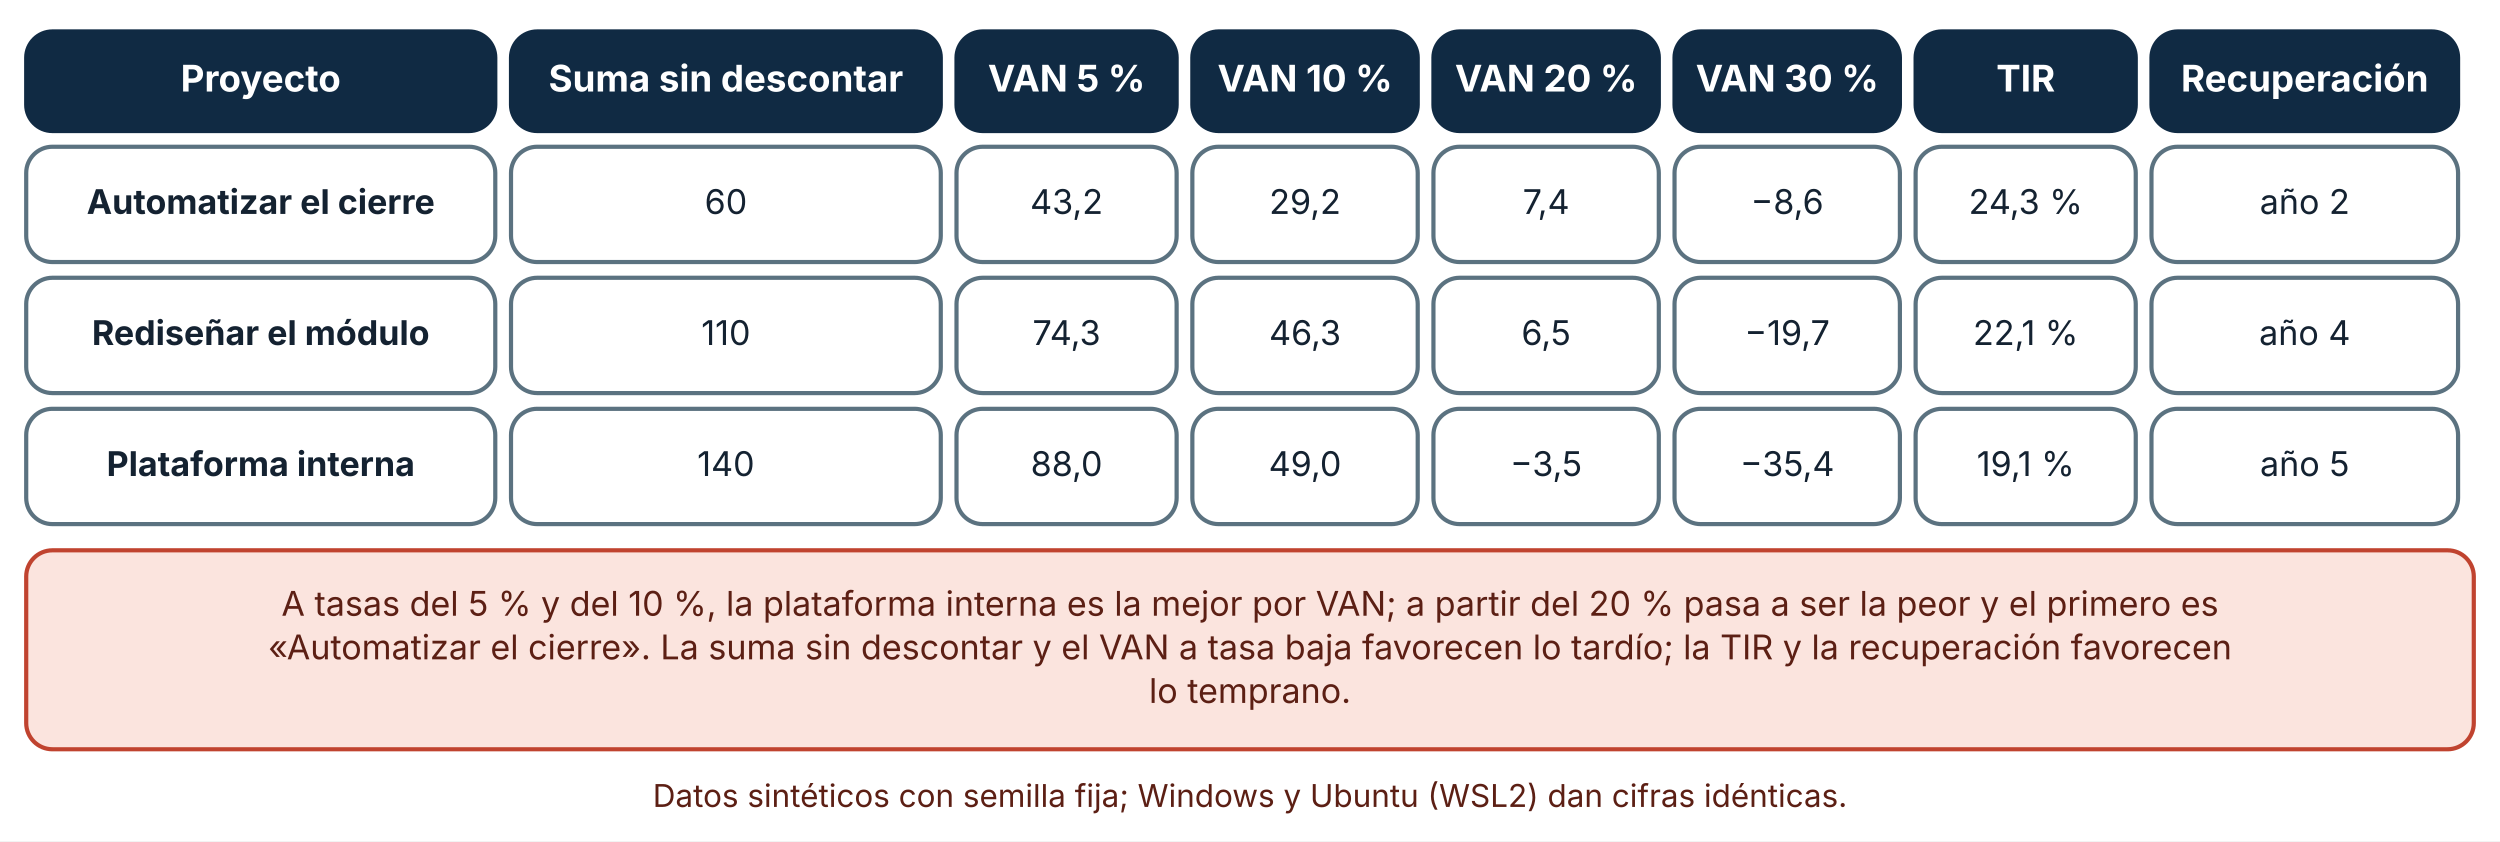
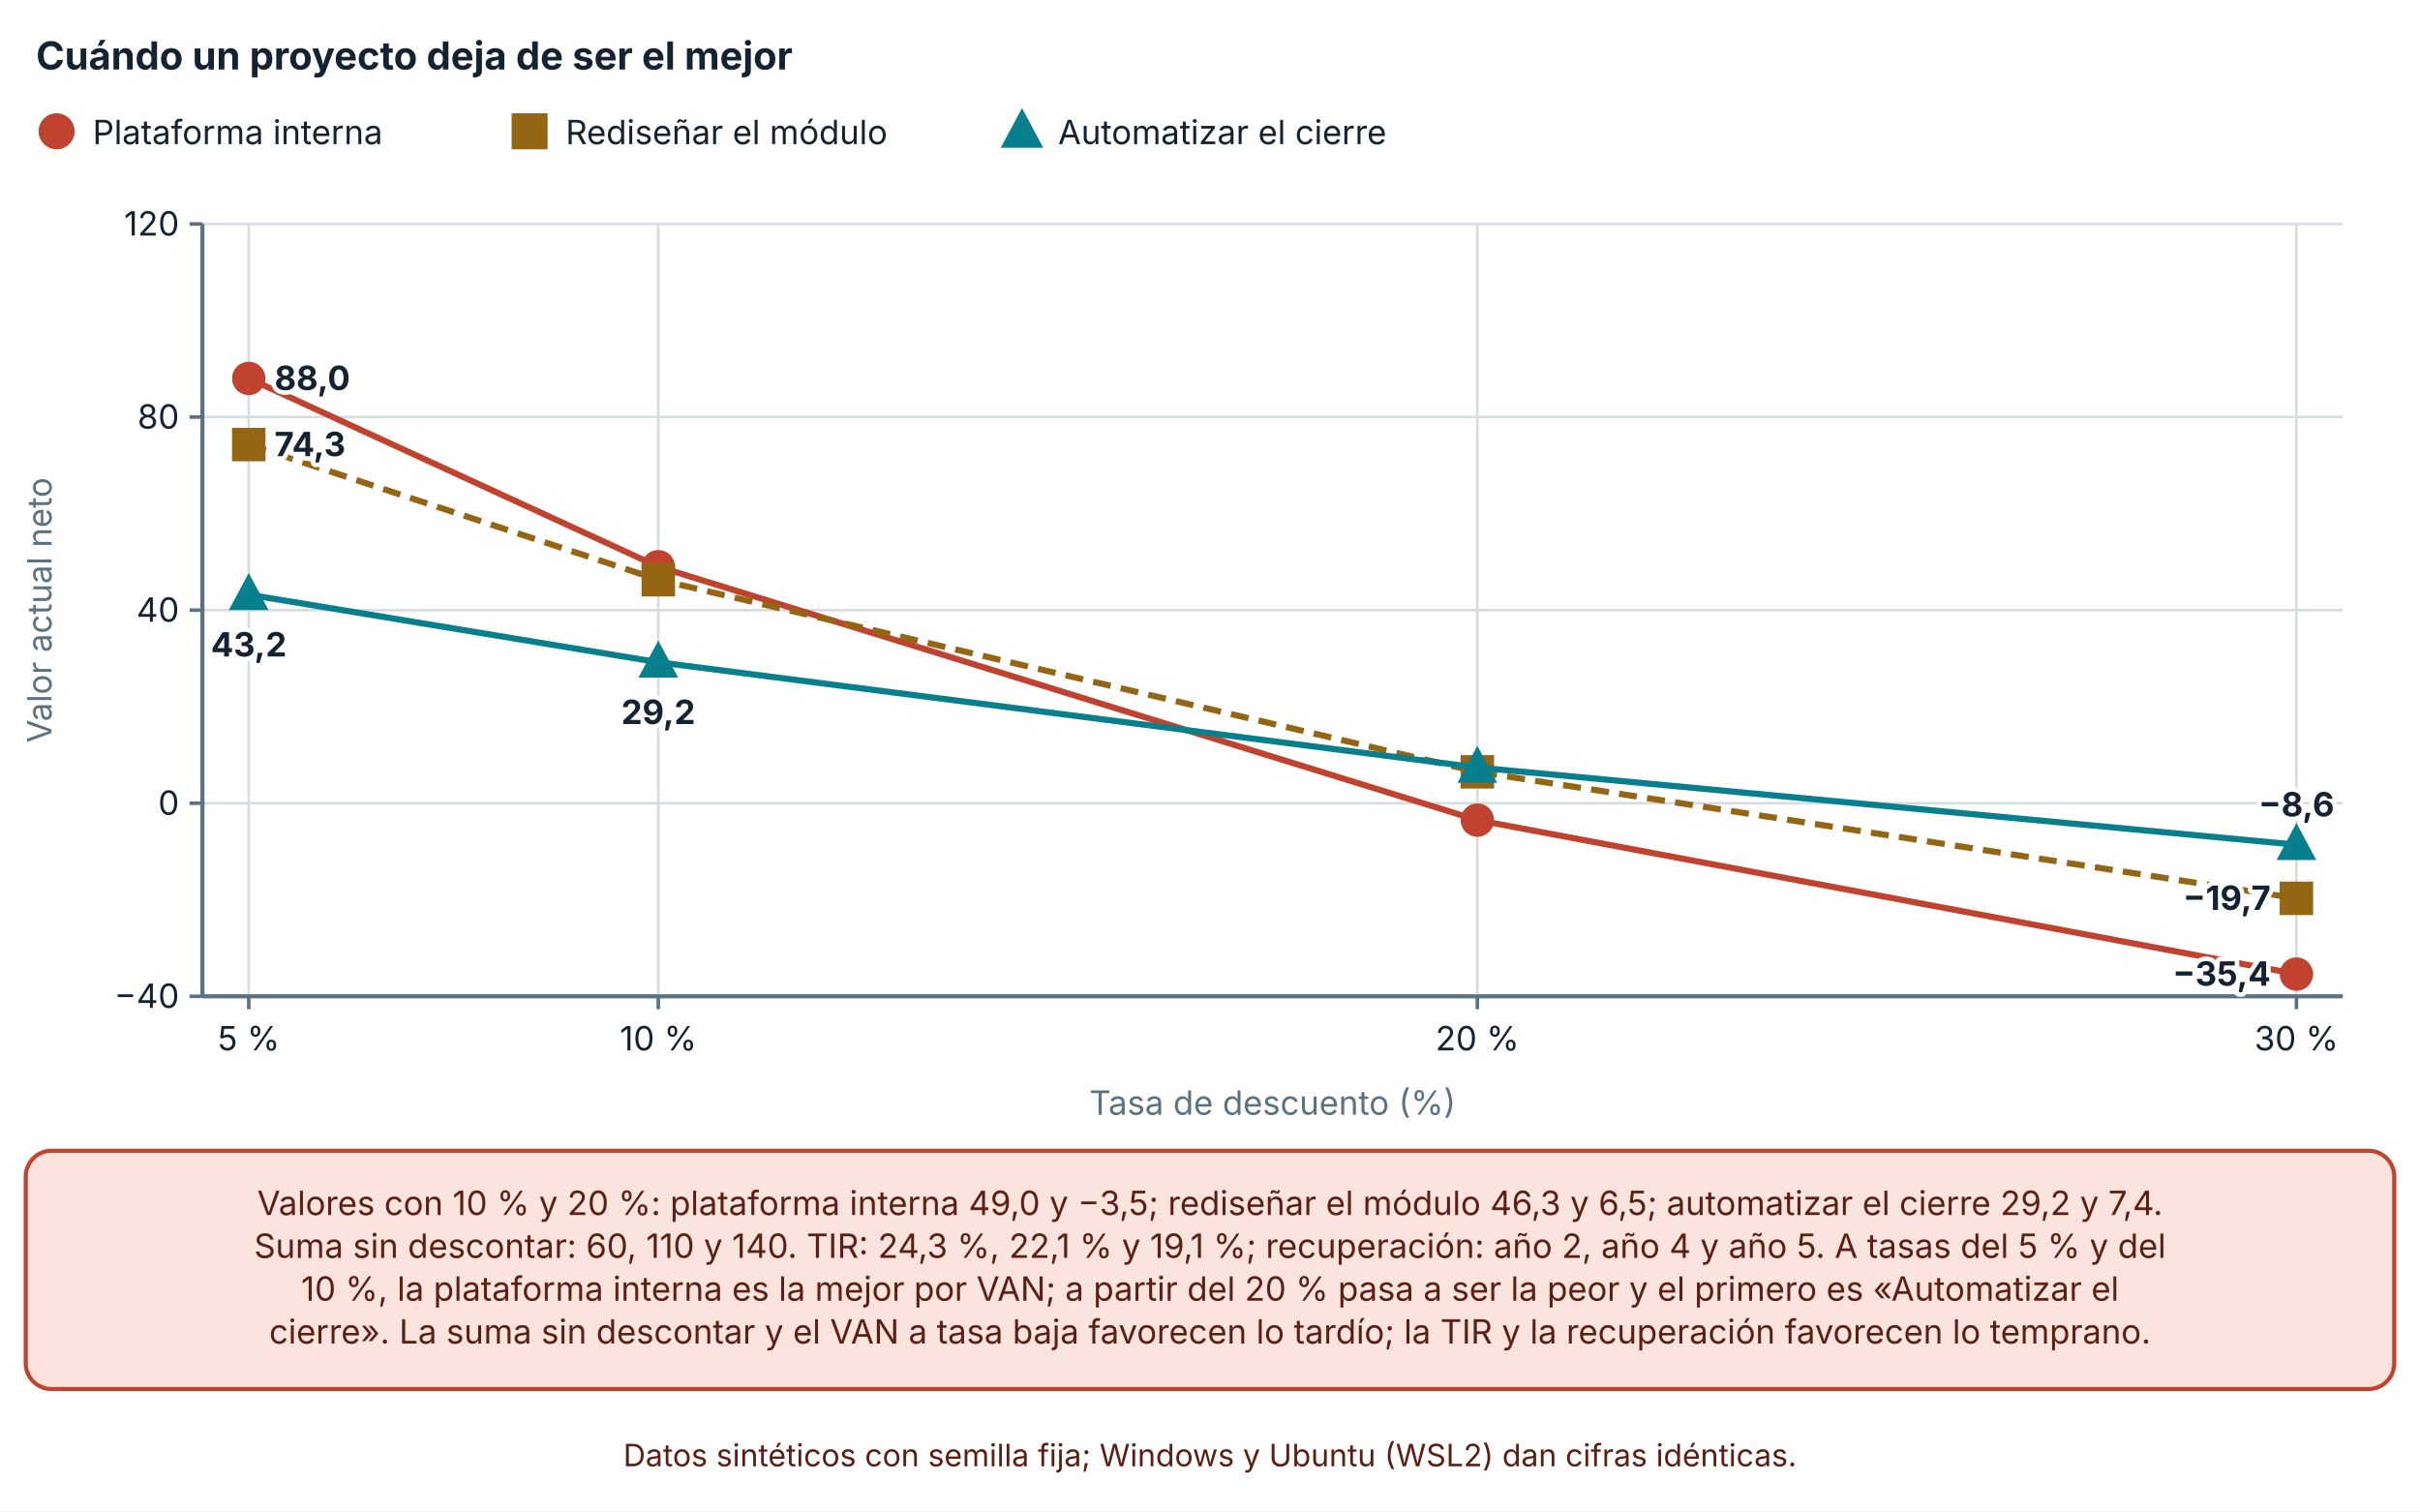
- <svg xmlns="http://www.w3.org/2000/svg" viewBox="0 0 954 321" width="954" height="321" role="img" aria-labelledby="t d" font-family="Inter, 'Segoe UI', system-ui, -apple-system, sans-serif">
+ <svg xmlns="http://www.w3.org/2000/svg" viewBox="0 0 940 587" width="940" height="587" role="img" aria-labelledby="t d" font-family="Inter, 'Segoe UI', system-ui, -apple-system, sans-serif">
  <defs>
    <marker id="arrow" viewBox="0 0 10 10" refX="9" refY="5" markerWidth="8" markerHeight="8" orient="auto-start-reverse">
      <path d="M0,0 L10,5 L0,10 z" fill="#32505f" />
    </marker>
    <marker id="arrow-coral" viewBox="0 0 10 10" refX="9" refY="5" markerWidth="8" markerHeight="8" orient="auto-start-reverse">
      <path d="M0,0 L10,5 L0,10 z" fill="#c0432f" />
    </marker>
  </defs>
-   <rect width="954" height="321" fill="#ffffff" />
-   <rect x="10" y="12" width="179" height="38" rx="10" fill="#102a43" stroke="#102a43" stroke-width="1.6" />
-   <text x="99.5" y="34.92" font-size="14" text-anchor="middle" font-weight="700" fill="#ffffff">
-     <tspan x="99.5" dy="0">Proyecto</tspan>
+   <rect width="940" height="587" fill="#ffffff" />
+   <text x="14" y="27" font-size="15" text-anchor="start" font-weight="700" fill="#142231">
+     <tspan x="14" dy="0">Cuándo un proyecto deja de ser el mejor</tspan>
  </text>
-   <rect x="195" y="12" width="164" height="38" rx="10" fill="#102a43" stroke="#102a43" stroke-width="1.6" />
-   <text x="277" y="34.92" font-size="14" text-anchor="middle" font-weight="700" fill="#ffffff">
-     <tspan x="277" dy="0">Suma sin descontar</tspan>
+   <circle cx="22" cy="51" r="6" fill="#c0432f" stroke="#c0432f" stroke-width="2" />
+   <text x="36" y="56" font-size="13" text-anchor="start" font-weight="400" fill="#142231">
+     <tspan x="36" dy="0">Plataforma interna</tspan>
  </text>
-   <rect x="365" y="12" width="84" height="38" rx="10" fill="#102a43" stroke="#102a43" stroke-width="1.6" />
-   <text x="407" y="34.92" font-size="14" text-anchor="middle" font-weight="700" fill="#ffffff">
-     <tspan x="407" dy="0">VAN 5 %</tspan>
+   <rect x="199.72" y="45" width="12" height="12" fill="#946512" stroke="#946512" stroke-width="2" />
+   <text x="219.72" y="56" font-size="13" text-anchor="start" font-weight="400" fill="#142231">
+     <tspan x="219.72" dy="0">Rediseñar el módulo</tspan>
  </text>
-   <rect x="455" y="12" width="86" height="38" rx="10" fill="#102a43" stroke="#102a43" stroke-width="1.6" />
-   <text x="498" y="34.92" font-size="14" text-anchor="middle" font-weight="700" fill="#ffffff">
-     <tspan x="498" dy="0">VAN 10 %</tspan>
+   <polygon points="396.98,44.1 403.58,56.4 390.38,56.4" fill="#087f8c" stroke="#087f8c" stroke-width="2" />
+   <text x="410.98" y="56" font-size="13" text-anchor="start" font-weight="400" fill="#142231">
+     <tspan x="410.98" dy="0">Automatizar el cierre</tspan>
  </text>
-   <rect x="547" y="12" width="86" height="38" rx="10" fill="#102a43" stroke="#102a43" stroke-width="1.6" />
-   <text x="590" y="34.92" font-size="14" text-anchor="middle" font-weight="700" fill="#ffffff">
-     <tspan x="590" dy="0">VAN 20 %</tspan>
+   <line x1="78.62" y1="387" x2="910" y2="387" stroke="#d5dde1" stroke-width="1" />
+   <line x1="73.62" y1="387" x2="78.62" y2="387" stroke="#5b7280" stroke-width="1.4" />
+   <text x="69.62" y="391.5" font-size="13" text-anchor="end" font-weight="400" fill="#142231">
+     <tspan x="69.62" dy="0">−40</tspan>
  </text>
-   <rect x="639" y="12" width="86" height="38" rx="10" fill="#102a43" stroke="#102a43" stroke-width="1.6" />
-   <text x="682" y="34.92" font-size="14" text-anchor="middle" font-weight="700" fill="#ffffff">
-     <tspan x="682" dy="0">VAN 30 %</tspan>
+   <line x1="78.62" y1="312" x2="910" y2="312" stroke="#d5dde1" stroke-width="1" />
+   <line x1="73.62" y1="312" x2="78.62" y2="312" stroke="#5b7280" stroke-width="1.4" />
+   <text x="69.62" y="316.5" font-size="13" text-anchor="end" font-weight="400" fill="#142231">
+     <tspan x="69.62" dy="0">0</tspan>
  </text>
-   <rect x="731" y="12" width="84" height="38" rx="10" fill="#102a43" stroke="#102a43" stroke-width="1.6" />
-   <text x="773" y="34.92" font-size="14" text-anchor="middle" font-weight="700" fill="#ffffff">
-     <tspan x="773" dy="0">TIR</tspan>
+   <line x1="78.62" y1="237" x2="910" y2="237" stroke="#d5dde1" stroke-width="1" />
+   <line x1="73.62" y1="237" x2="78.62" y2="237" stroke="#5b7280" stroke-width="1.4" />
+   <text x="69.62" y="241.5" font-size="13" text-anchor="end" font-weight="400" fill="#142231">
+     <tspan x="69.62" dy="0">40</tspan>
  </text>
-   <rect x="821" y="12" width="117" height="38" rx="10" fill="#102a43" stroke="#102a43" stroke-width="1.6" />
-   <text x="879.5" y="34.92" font-size="14" text-anchor="middle" font-weight="700" fill="#ffffff">
-     <tspan x="879.5" dy="0">Recuperación</tspan>
+   <line x1="78.62" y1="162" x2="910" y2="162" stroke="#d5dde1" stroke-width="1" />
+   <line x1="73.62" y1="162" x2="78.62" y2="162" stroke="#5b7280" stroke-width="1.4" />
+   <text x="69.62" y="166.5" font-size="13" text-anchor="end" font-weight="400" fill="#142231">
+     <tspan x="69.62" dy="0">80</tspan>
  </text>
-   <rect x="10" y="56" width="179" height="44" rx="10" fill="#ffffff" stroke="#5b7280" stroke-width="1.6" />
-   <text x="99.5" y="81.64" font-size="13" text-anchor="middle" font-weight="700" fill="#142231">
-     <tspan x="99.5" dy="0">Automatizar el cierre</tspan>
+   <line x1="78.62" y1="87" x2="910" y2="87" stroke="#d5dde1" stroke-width="1" />
+   <line x1="73.62" y1="87" x2="78.62" y2="87" stroke="#5b7280" stroke-width="1.4" />
+   <text x="69.62" y="91.5" font-size="13" text-anchor="end" font-weight="400" fill="#142231">
+     <tspan x="69.62" dy="0">120</tspan>
  </text>
-   <rect x="195" y="56" width="164" height="44" rx="10" fill="#ffffff" stroke="#5b7280" stroke-width="1.6" />
-   <text x="277" y="81.64" font-size="13" text-anchor="middle" font-weight="400" fill="#142231">
-     <tspan x="277" dy="0">60</tspan>
+   <line x1="78.62" y1="87" x2="78.62" y2="387" stroke="#5b7280" stroke-width="1.6" />
+   <line x1="96.62" y1="87" x2="96.62" y2="387" stroke="#d5dde1" stroke-width="1" />
+   <line x1="96.62" y1="387" x2="96.62" y2="392" stroke="#5b7280" stroke-width="1.4" />
+   <text x="96.62" y="408" font-size="13" text-anchor="middle" font-weight="400" fill="#142231">
+     <tspan x="96.62" dy="0">5 %</tspan>
  </text>
-   <rect x="365" y="56" width="84" height="44" rx="10" fill="#ffffff" stroke="#5b7280" stroke-width="1.6" />
-   <text x="407" y="81.64" font-size="13" text-anchor="middle" font-weight="400" fill="#142231">
-     <tspan x="407" dy="0">43,2</tspan>
+   <line x1="255.696" y1="87" x2="255.696" y2="387" stroke="#d5dde1" stroke-width="1" />
+   <line x1="255.696" y1="387" x2="255.696" y2="392" stroke="#5b7280" stroke-width="1.4" />
+   <text x="255.696" y="408" font-size="13" text-anchor="middle" font-weight="400" fill="#142231">
+     <tspan x="255.696" dy="0">10 %</tspan>
  </text>
-   <rect x="455" y="56" width="86" height="44" rx="10" fill="#ffffff" stroke="#5b7280" stroke-width="1.6" />
-   <text x="498" y="81.64" font-size="13" text-anchor="middle" font-weight="400" fill="#142231">
-     <tspan x="498" dy="0">29,2</tspan>
+   <line x1="573.848" y1="87" x2="573.848" y2="387" stroke="#d5dde1" stroke-width="1" />
+   <line x1="573.848" y1="387" x2="573.848" y2="392" stroke="#5b7280" stroke-width="1.4" />
+   <text x="573.848" y="408" font-size="13" text-anchor="middle" font-weight="400" fill="#142231">
+     <tspan x="573.848" dy="0">20 %</tspan>
  </text>
-   <rect x="547" y="56" width="86" height="44" rx="10" fill="#ffffff" stroke="#5b7280" stroke-width="1.6" />
-   <text x="590" y="81.64" font-size="13" text-anchor="middle" font-weight="400" fill="#142231">
-     <tspan x="590" dy="0">7,4</tspan>
+   <line x1="892" y1="87" x2="892" y2="387" stroke="#d5dde1" stroke-width="1" />
+   <line x1="892" y1="387" x2="892" y2="392" stroke="#5b7280" stroke-width="1.4" />
+   <text x="892" y="408" font-size="13" text-anchor="middle" font-weight="400" fill="#142231">
+     <tspan x="892" dy="0">30 %</tspan>
  </text>
-   <rect x="639" y="56" width="86" height="44" rx="10" fill="#ffffff" stroke="#5b7280" stroke-width="1.6" />
-   <text x="682" y="81.64" font-size="13" text-anchor="middle" font-weight="400" fill="#142231">
-     <tspan x="682" dy="0">−8,6</tspan>
+   <line x1="78.62" y1="387" x2="910" y2="387" stroke="#5b7280" stroke-width="1.6" />
+   <text x="20" y="237" font-size="13" text-anchor="middle" font-weight="400" fill="#5b7280" transform="rotate(-90 20 237)">Valor actual neto</text>
+   <text x="494.31" y="433" font-size="13" text-anchor="middle" font-weight="400" fill="#5b7280">
+     <tspan x="494.31" dy="0">Tasa de descuento (%)</tspan>
  </text>
-   <rect x="731" y="56" width="84" height="44" rx="10" fill="#ffffff" stroke="#5b7280" stroke-width="1.6" />
-   <text x="773" y="81.64" font-size="13" text-anchor="middle" font-weight="400" fill="#142231">
-     <tspan x="773" dy="0">24,3 %</tspan>
+   <polyline points="96.62,147 255.696,220.125 573.848,318.562 892,378.375" fill="none" stroke="#c0432f" stroke-width="2.4" />
+   <circle cx="96.62" cy="147" r="5.5" fill="#c0432f" stroke="#c0432f" stroke-width="2" />
+   <text x="106.62" y="151.5" font-size="13" text-anchor="start" font-weight="700" fill="#142231" stroke="#ffffff" stroke-width="3.5" stroke-linejoin="round" paint-order="stroke">
+     <tspan x="106.62" dy="0">88,0</tspan>
  </text>
-   <rect x="821" y="56" width="117" height="44" rx="10" fill="#ffffff" stroke="#5b7280" stroke-width="1.6" />
-   <text x="879.5" y="81.64" font-size="13" text-anchor="middle" font-weight="400" fill="#142231">
-     <tspan x="879.5" dy="0">año 2</tspan>
+   <circle cx="255.696" cy="220.125" r="5.5" fill="#c0432f" stroke="#c0432f" stroke-width="2" />
+   <circle cx="573.848" cy="318.562" r="5.5" fill="#c0432f" stroke="#c0432f" stroke-width="2" />
+   <circle cx="892" cy="378.375" r="5.5" fill="#c0432f" stroke="#c0432f" stroke-width="2" />
+   <text x="882" y="382.875" font-size="13" text-anchor="end" font-weight="700" fill="#142231" stroke="#ffffff" stroke-width="3.5" stroke-linejoin="round" paint-order="stroke">
+     <tspan x="882" dy="0">−35,4</tspan>
  </text>
-   <rect x="10" y="106" width="179" height="44" rx="10" fill="#ffffff" stroke="#5b7280" stroke-width="1.6" />
-   <text x="99.5" y="131.64" font-size="13" text-anchor="middle" font-weight="700" fill="#142231">
-     <tspan x="99.5" dy="0">Rediseñar el módulo</tspan>
+   <polyline points="96.62,172.688 255.696,225.188 573.848,299.812 892,348.938" fill="none" stroke="#946512" stroke-width="2.4" stroke-dasharray="7 4" />
+   <rect x="91.12" y="167.188" width="11" height="11" fill="#946512" stroke="#946512" stroke-width="2" />
+   <text x="106.62" y="177.188" font-size="13" text-anchor="start" font-weight="700" fill="#142231" stroke="#ffffff" stroke-width="3.5" stroke-linejoin="round" paint-order="stroke">
+     <tspan x="106.62" dy="0">74,3</tspan>
  </text>
-   <rect x="195" y="106" width="164" height="44" rx="10" fill="#ffffff" stroke="#5b7280" stroke-width="1.6" />
-   <text x="277" y="131.64" font-size="13" text-anchor="middle" font-weight="400" fill="#142231">
-     <tspan x="277" dy="0">110</tspan>
+   <rect x="250.196" y="219.688" width="11" height="11" fill="#946512" stroke="#946512" stroke-width="2" />
+   <rect x="568.348" y="294.312" width="11" height="11" fill="#946512" stroke="#946512" stroke-width="2" />
+   <rect x="886.5" y="343.438" width="11" height="11" fill="#946512" stroke="#946512" stroke-width="2" />
+   <text x="882" y="353.438" font-size="13" text-anchor="end" font-weight="700" fill="#142231" stroke="#ffffff" stroke-width="3.5" stroke-linejoin="round" paint-order="stroke">
+     <tspan x="882" dy="0">−19,7</tspan>
  </text>
-   <rect x="365" y="106" width="84" height="44" rx="10" fill="#ffffff" stroke="#5b7280" stroke-width="1.6" />
-   <text x="407" y="131.64" font-size="13" text-anchor="middle" font-weight="400" fill="#142231">
-     <tspan x="407" dy="0">74,3</tspan>
+   <polyline points="96.62,231 255.696,257.25 573.848,298.125 892,328.125" fill="none" stroke="#087f8c" stroke-width="2.4" />
+   <polygon points="96.62,224.675 102.67,235.95 90.57,235.95" fill="#087f8c" stroke="#087f8c" stroke-width="2" />
+   <text x="96.62" y="255" font-size="13" text-anchor="middle" font-weight="700" fill="#142231" stroke="#ffffff" stroke-width="3.5" stroke-linejoin="round" paint-order="stroke">
+     <tspan x="96.62" dy="0">43,2</tspan>
  </text>
-   <rect x="455" y="106" width="86" height="44" rx="10" fill="#ffffff" stroke="#5b7280" stroke-width="1.6" />
-   <text x="498" y="131.64" font-size="13" text-anchor="middle" font-weight="400" fill="#142231">
-     <tspan x="498" dy="0">46,3</tspan>
+   <polygon points="255.696,250.925 261.746,262.2 249.646,262.2" fill="#087f8c" stroke="#087f8c" stroke-width="2" />
+   <text x="255.696" y="281.25" font-size="13" text-anchor="middle" font-weight="700" fill="#142231" stroke="#ffffff" stroke-width="3.5" stroke-linejoin="round" paint-order="stroke">
+     <tspan x="255.696" dy="0">29,2</tspan>
  </text>
-   <rect x="547" y="106" width="86" height="44" rx="10" fill="#ffffff" stroke="#5b7280" stroke-width="1.6" />
-   <text x="590" y="131.64" font-size="13" text-anchor="middle" font-weight="400" fill="#142231">
-     <tspan x="590" dy="0">6,5</tspan>
+   <polygon points="573.848,291.8 579.898,303.075 567.798,303.075" fill="#087f8c" stroke="#087f8c" stroke-width="2" />
+   <polygon points="892,321.8 898.05,333.075 885.95,333.075" fill="#087f8c" stroke="#087f8c" stroke-width="2" />
+   <text x="892" y="317.125" font-size="13" text-anchor="middle" font-weight="700" fill="#142231" stroke="#ffffff" stroke-width="3.5" stroke-linejoin="round" paint-order="stroke">
+     <tspan x="892" dy="0">−8,6</tspan>
  </text>
-   <rect x="639" y="106" width="86" height="44" rx="10" fill="#ffffff" stroke="#5b7280" stroke-width="1.6" />
-   <text x="682" y="131.64" font-size="13" text-anchor="middle" font-weight="400" fill="#142231">
-     <tspan x="682" dy="0">−19,7</tspan>
+   <rect x="10" y="447" width="920" height="92.56" rx="10" fill="#fbe4de" stroke="#c0432f" stroke-width="1.6" />
+   <text x="470" y="471.96" font-size="13" text-anchor="middle" font-weight="400" fill="#5c1f14">
+     <tspan x="470" dy="0">Valores con 10 % y 20 %: plataforma interna 49,0 y −3,5; rediseñar el módulo 46,3 y 6,5; automatizar el cierre 29,2 y 7,4.</tspan>
  </text>
-   <rect x="731" y="106" width="84" height="44" rx="10" fill="#ffffff" stroke="#5b7280" stroke-width="1.6" />
-   <text x="773" y="131.64" font-size="13" text-anchor="middle" font-weight="400" fill="#142231">
-     <tspan x="773" dy="0">22,1 %</tspan>
+   <text x="470" y="488.6" font-size="13" text-anchor="middle" font-weight="400" fill="#5c1f14">
+     <tspan x="470" dy="0">Suma sin descontar: 60, 110 y 140. TIR: 24,3 %, 22,1 % y 19,1 %; recuperación: año 2, año 4 y año 5. A tasas del 5 % y del</tspan>
  </text>
-   <rect x="821" y="106" width="117" height="44" rx="10" fill="#ffffff" stroke="#5b7280" stroke-width="1.6" />
-   <text x="879.5" y="131.64" font-size="13" text-anchor="middle" font-weight="400" fill="#142231">
-     <tspan x="879.5" dy="0">año 4</tspan>
+   <text x="470" y="505.24" font-size="13" text-anchor="middle" font-weight="400" fill="#5c1f14">
+     <tspan x="470" dy="0">10 %, la plataforma interna es la mejor por VAN; a partir del 20 % pasa a ser la peor y el primero es «Automatizar el</tspan>
  </text>
-   <rect x="10" y="156" width="179" height="44" rx="10" fill="#ffffff" stroke="#5b7280" stroke-width="1.6" />
-   <text x="99.5" y="181.64" font-size="13" text-anchor="middle" font-weight="700" fill="#142231">
-     <tspan x="99.5" dy="0">Plataforma interna</tspan>
+   <text x="470" y="521.88" font-size="13" text-anchor="middle" font-weight="400" fill="#5c1f14">
+     <tspan x="470" dy="0">cierre». La suma sin descontar y el VAN a tasa baja favorecen lo tardío; la TIR y la recuperación favorecen lo temprano.</tspan>
  </text>
-   <rect x="195" y="156" width="164" height="44" rx="10" fill="#ffffff" stroke="#5b7280" stroke-width="1.6" />
-   <text x="277" y="181.64" font-size="13" text-anchor="middle" font-weight="400" fill="#142231">
-     <tspan x="277" dy="0">140</tspan>
-   </text>
-   <rect x="365" y="156" width="84" height="44" rx="10" fill="#ffffff" stroke="#5b7280" stroke-width="1.6" />
-   <text x="407" y="181.64" font-size="13" text-anchor="middle" font-weight="400" fill="#142231">
-     <tspan x="407" dy="0">88,0</tspan>
-   </text>
-   <rect x="455" y="156" width="86" height="44" rx="10" fill="#ffffff" stroke="#5b7280" stroke-width="1.6" />
-   <text x="498" y="181.64" font-size="13" text-anchor="middle" font-weight="400" fill="#142231">
-     <tspan x="498" dy="0">49,0</tspan>
-   </text>
-   <rect x="547" y="156" width="86" height="44" rx="10" fill="#ffffff" stroke="#5b7280" stroke-width="1.6" />
-   <text x="590" y="181.64" font-size="13" text-anchor="middle" font-weight="400" fill="#142231">
-     <tspan x="590" dy="0">−3,5</tspan>
-   </text>
-   <rect x="639" y="156" width="86" height="44" rx="10" fill="#ffffff" stroke="#5b7280" stroke-width="1.6" />
-   <text x="682" y="181.64" font-size="13" text-anchor="middle" font-weight="400" fill="#142231">
-     <tspan x="682" dy="0">−35,4</tspan>
-   </text>
-   <rect x="731" y="156" width="84" height="44" rx="10" fill="#ffffff" stroke="#5b7280" stroke-width="1.6" />
-   <text x="773" y="181.64" font-size="13" text-anchor="middle" font-weight="400" fill="#142231">
-     <tspan x="773" dy="0">19,1 %</tspan>
-   </text>
-   <rect x="821" y="156" width="117" height="44" rx="10" fill="#ffffff" stroke="#5b7280" stroke-width="1.6" />
-   <text x="879.5" y="181.64" font-size="13" text-anchor="middle" font-weight="400" fill="#142231">
-     <tspan x="879.5" dy="0">año 5</tspan>
-   </text>
-   <rect x="10" y="210" width="934" height="75.92" rx="10" fill="#fbe4de" stroke="#c0432f" stroke-width="1.6" />
-   <text x="477" y="234.96" font-size="13" text-anchor="middle" font-weight="400" fill="#5c1f14">
-     <tspan x="477" dy="0">A tasas del 5 % y del 10 %, la plataforma interna es la mejor por VAN; a partir del 20 % pasa a ser la peor y el primero es</tspan>
-   </text>
-   <text x="477" y="251.6" font-size="13" text-anchor="middle" font-weight="400" fill="#5c1f14">
-     <tspan x="477" dy="0">«Automatizar el cierre». La suma sin descontar y el VAN a tasa baja favorecen lo tardío; la TIR y la recuperación favorecen</tspan>
-   </text>
-   <text x="477" y="268.24" font-size="13" text-anchor="middle" font-weight="400" fill="#5c1f14">
-     <tspan x="477" dy="0">lo temprano.</tspan>
-   </text>
-   <text x="477" y="307.92" font-size="12" text-anchor="middle" font-weight="400" fill="#5c1f14">
-     <tspan x="477" dy="0">Datos sintéticos con semilla fija; Windows y Ubuntu (WSL2) dan cifras idénticas.</tspan>
+   <text x="470" y="569.56" font-size="12" text-anchor="middle" font-weight="400" fill="#5c1f14">
+     <tspan x="470" dy="0">Datos sintéticos con semilla fija; Windows y Ubuntu (WSL2) dan cifras idénticas.</tspan>
  </text>
</svg>
